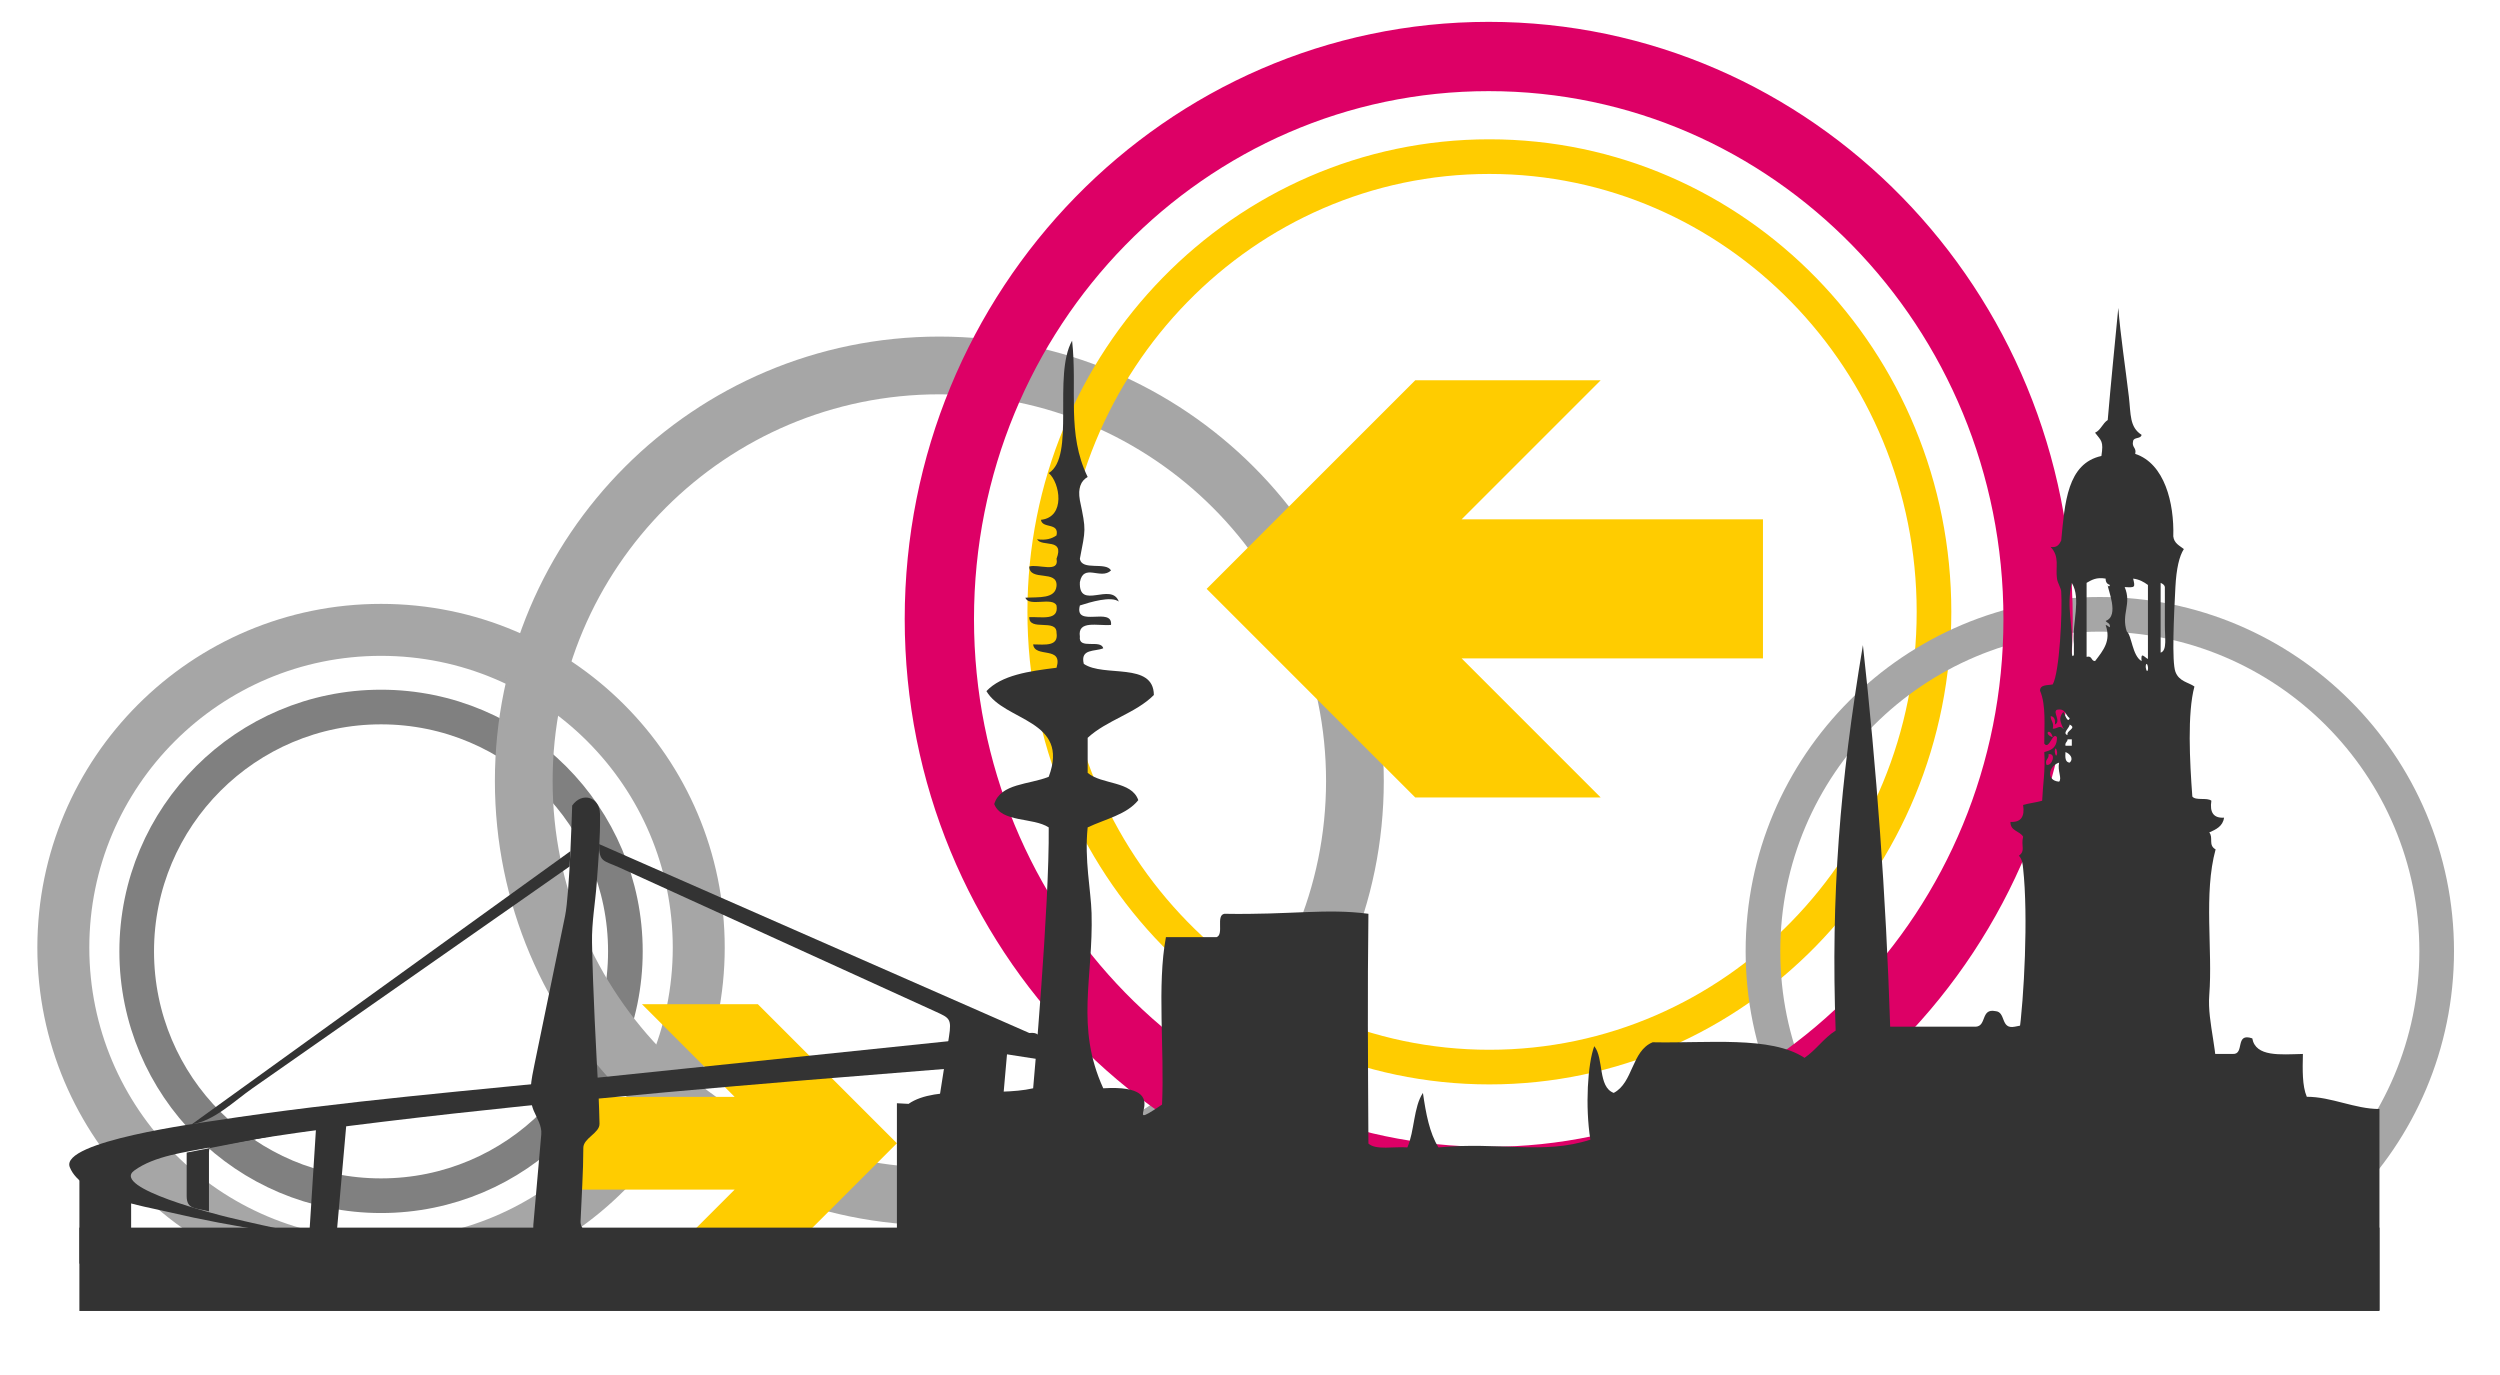
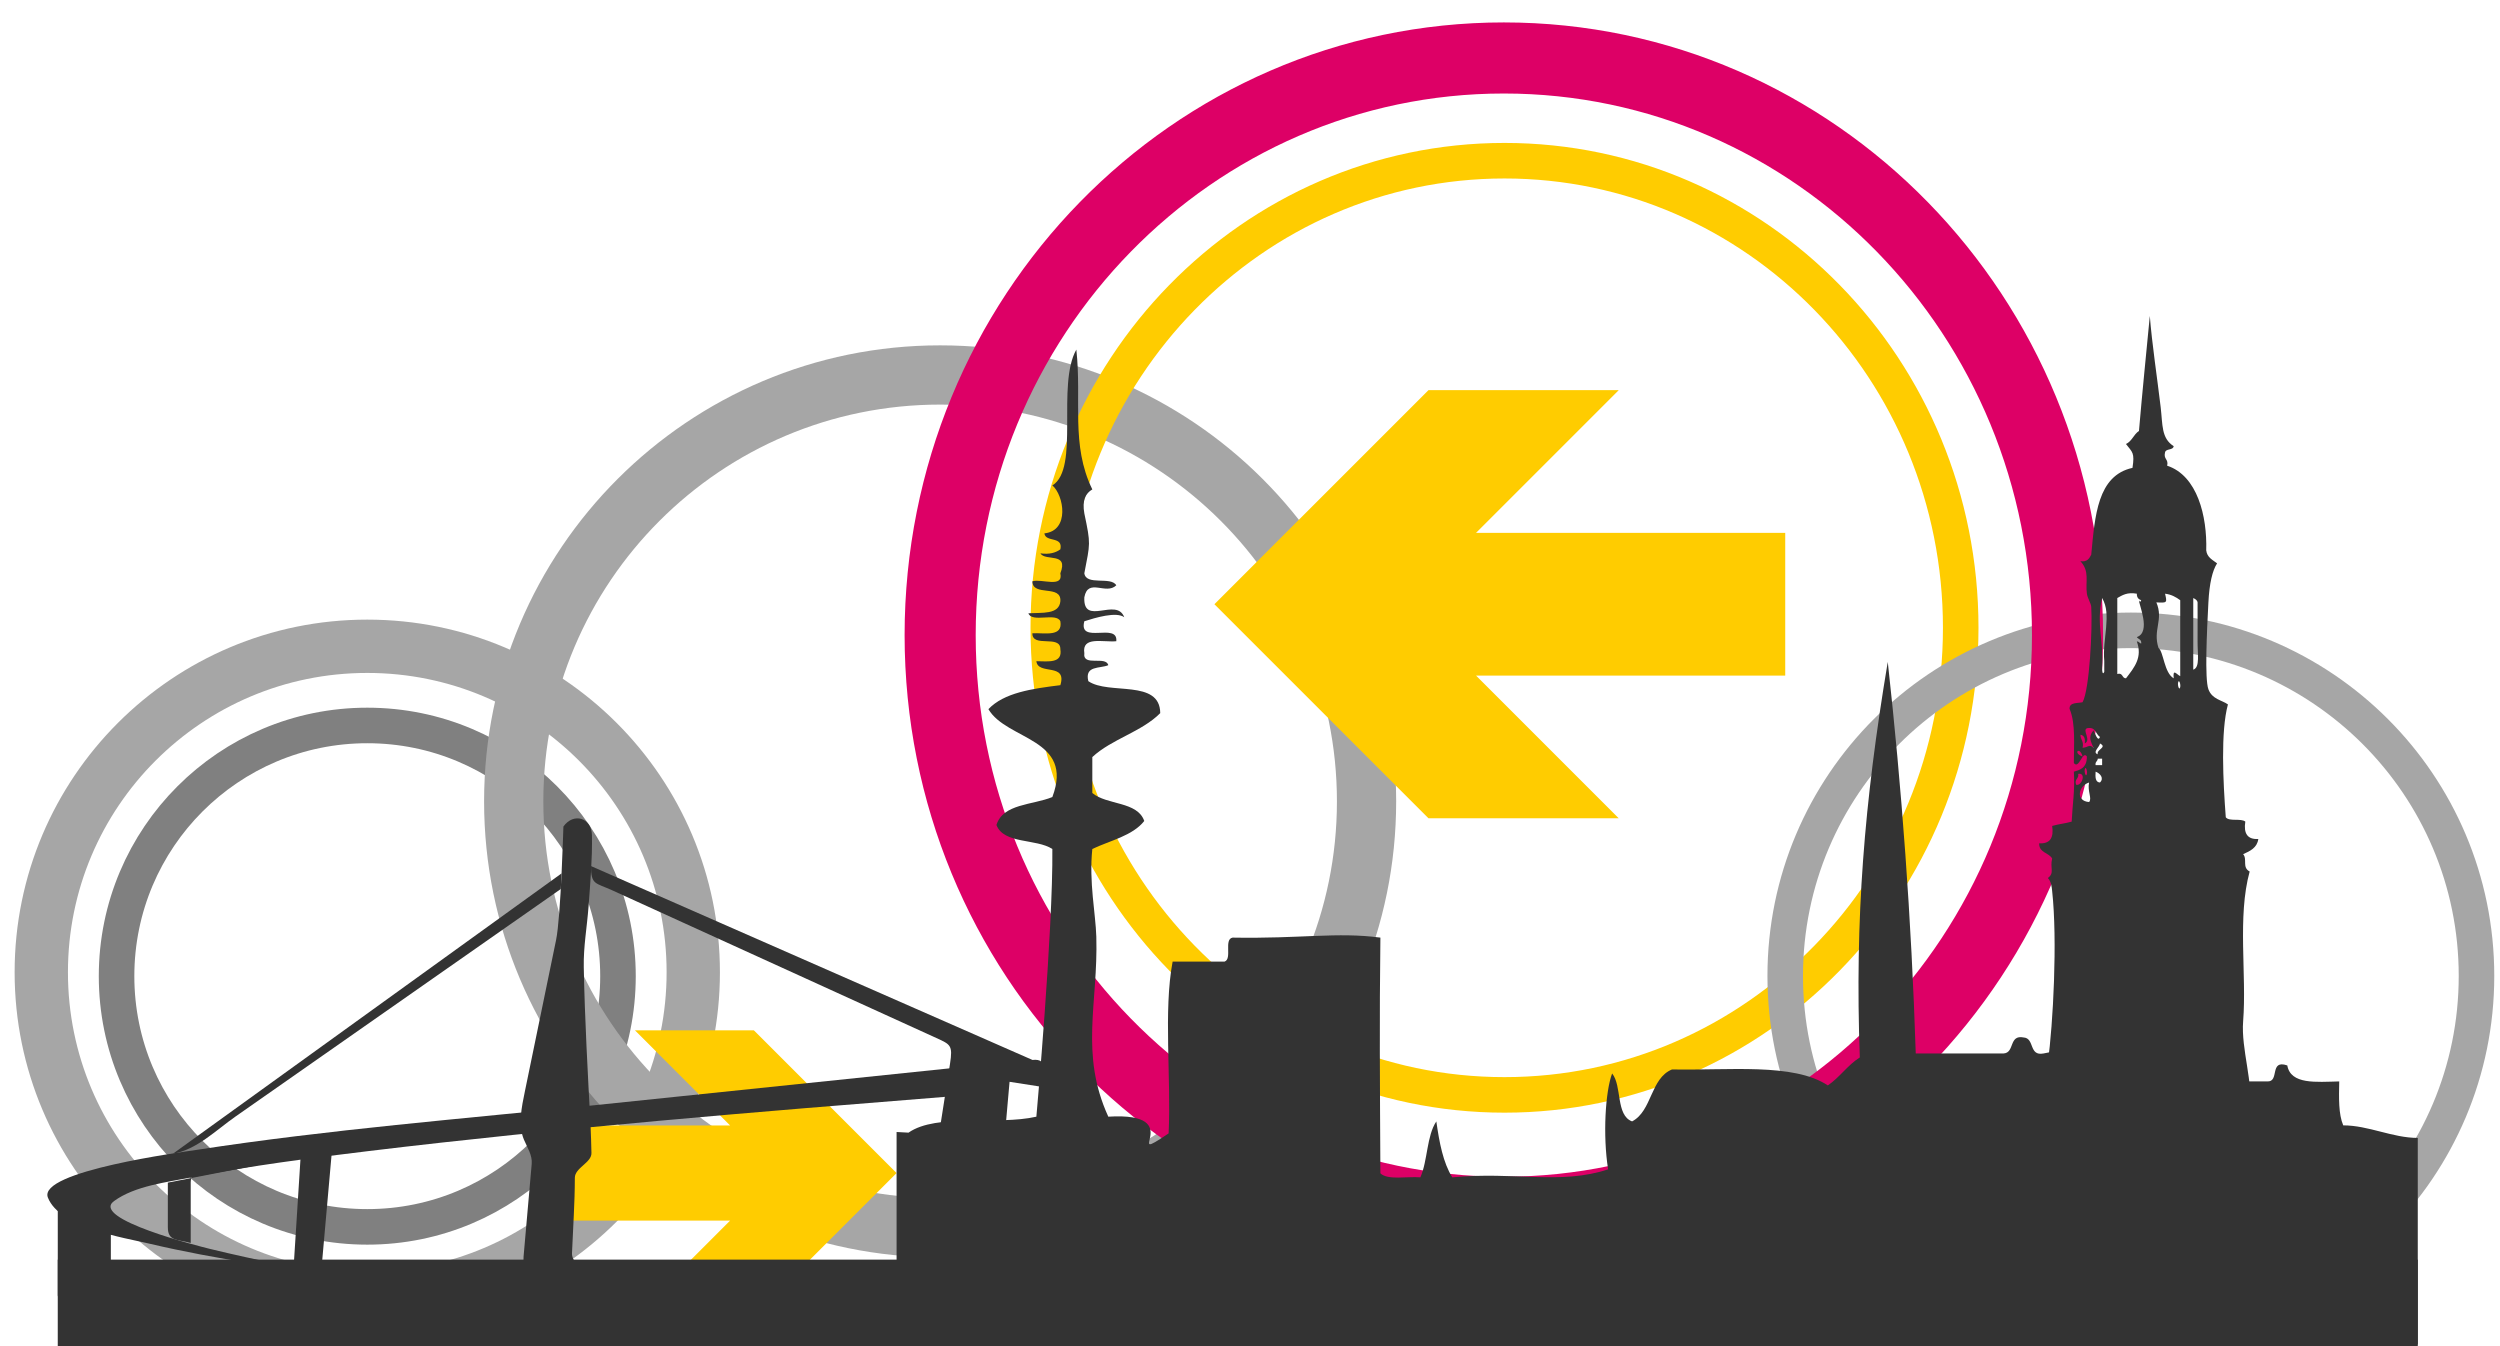
- <svg xmlns="http://www.w3.org/2000/svg" version="1.1" id="Layer_1" x="0px" y="0px" width="433px" height="238px" viewBox="0 0 433 238" enable-background="new 0 0 433 238" xml:space="preserve">
+ <svg xmlns="http://www.w3.org/2000/svg" version="1.1" id="Layer_1" x="0px" y="0px" width="422px" height="227.059px" viewBox="4 0 422 227.059" enable-background="new 4 0 422 227.059" xml:space="preserve">
  <circle fill="none" stroke="#808080" stroke-width="6" cx="65.996" cy="164.777" r="42.32" />
  <circle fill="none" stroke="#A6A6A6" stroke-width="9" cx="65.996" cy="164.119" r="55.027" />
  <circle fill="none" stroke="#A6A6A6" stroke-width="10" cx="162.694" cy="135.274" r="71.979" />
  <ellipse fill="none" stroke="#FFCC00" stroke-width="6" cx="257.96" cy="105.973" rx="77.009" ry="78.846" />
-   <path fill="none" stroke="#A6A6A6" stroke-width="6" d="M363.69,106.4c32.223,0,58.343,26.119,58.343,58.342  c0,32.225-26.12,58.346-58.343,58.346c-32.224,0-58.345-26.121-58.345-58.346C305.346,132.521,331.468,106.4,363.69,106.4z" />
-   <ellipse fill="none" stroke="#DD0066" stroke-width="12" cx="257.846" cy="107.208" rx="95.15" ry="97.423" />
+   <path fill="none" stroke="#A6A6A6" stroke-width="6" d="M363.69,106.4c32.223,0,58.343,26.12,58.343,58.342  c0,32.225-26.12,58.346-58.343,58.346c-32.224,0-58.345-26.121-58.345-58.346C305.346,132.521,331.468,106.4,363.69,106.4z" />
+   <ellipse fill="none" stroke="#DD0066" stroke-width="12" cx="257.846" cy="107.208" rx="95.149" ry="97.423" />
  <polygon fill="#FFCC00" points="95.124,189.98 95.124,206.041 127.241,206.041 111.182,222.102 131.257,222.102 155.344,198.012   131.257,173.924 111.182,173.924 127.241,189.98 " />
  <polygon fill="#FFCC00" points="208.992,101.992 245.126,138.125 277.24,138.125 253.153,114.036 305.346,114.036 305.346,89.947   253.153,89.947 277.24,65.859 245.126,65.859 " />
  <g>
    <g>
      <g>
-         <path fill="#333333" d="M348.944,188.506c1.576-2.581,0.287-5.965,0.73-9.158c0.9-6.477,1.639-20.656,0.73-28.938     c-0.07-0.669-0.129-1.573-0.73-2.198c1.196-0.898,0.321-1.609,0.73-3.298c-0.577-1.011-2.228-0.948-2.195-2.562     c1.819,0.11,2.507-0.912,2.195-2.933c1.037-0.31,2.264-0.426,3.298-0.731c0.12-2.812,0.571-5.289,0.367-8.428     c0.854-0.255,2.23-0.531,2.196-2.562c-0.743-1.106-1.313,2.268-2.196,1.1c-0.024-2.879,0.347-6.66-0.732-9.158     c-0.013-1.111,1.284-0.912,2.196-1.099c1.185-2.077,1.695-12.543,1.469-16.119c-0.037-0.56-0.632-1.465-0.733-2.198     c-0.287-2.027,0.52-3.767-1.098-5.494c1.147,0.174,1.495-0.457,1.831-1.1c0.625-6.58,1.053-13.355,6.961-14.654     c0.397-2.581-0.002-2.606-1.102-4.03c1.016-0.453,1.301-1.629,2.197-2.197c0.558-6.526,1.211-12.955,1.832-19.416     c0.353,4.576,1.253,10.492,1.831,15.386c0.354,3.011,0.089,5.252,2.198,6.594c-0.103,0.755-1.365,0.345-1.468,1.099     c-0.267,1.121,0.635,1.078,0.367,2.199c5.104,1.682,6.768,8.527,6.595,14.287c0.136,1.209,1.081,1.605,1.832,2.197     c-0.788,1.213-1.298,3.37-1.466,6.596c-0.259,4.987-0.64,12.896,0,14.652c0.623,1.71,2.274,1.824,3.297,2.563     c-1.245,4.581-0.818,13.007-0.364,19.051c0.58,0.764,2.562,0.123,3.297,0.729c-0.311,2.021,0.376,3.045,2.197,2.934     c-0.21,1.502-1.384,2.033-2.563,2.562c0.758,0.881-0.229,2.215,1.1,2.93c-2.104,7.672-0.479,17.408-1.1,25.277     c-0.371,4.728,1.785,10.479,1.1,15.021 M355.537,127.691C355.052,125.877,353.808,127.121,355.537,127.691L355.537,127.691z      M365.429,101.316c-0.459-0.149-0.748-0.474-0.731-1.1c-1.633-0.289-2.436,0.25-3.299,0.731c0,4.274,0,8.549,0,12.821     c1.002-0.267,0.738,0.729,1.467,0.733c1.465-1.905,2.797-3.533,1.832-6.229c0.366,0,0.438,0.297,0.731,0.367     c0.109-0.72-0.493-0.727-0.731-1.098c2.477-0.857,0.271-5.626,0.366-6.229C365.062,101.52,365.36,101.732,365.429,101.316z      M368.361,109.375c0.87,0.686,0.938,4.193,2.562,5.129c-0.176-1.73,0.457-0.684,1.1-0.367c0-4.273,0-8.548,0-12.822     c-0.706-0.516-1.475-0.967-2.562-1.099c0.365,1.558,0.358,1.563-1.467,1.466C369.253,104.633,367.347,106.32,368.361,109.375z      M358.836,112.672c-0.027,0.514,0.082,1.402,0.365,0.732c0-0.609,0-1.223,0-1.832c-0.354-3.713,1.311-7.84-0.365-10.623     C357.813,105.342,359.142,108.16,358.836,112.672z M374.222,113.039c1.182-0.359,0.704-2.773,0.73-4.764     c0.034-2.34-0.023-4.737,0-6.594c-0.074-0.412-0.403-0.57-0.73-0.732C374.222,104.98,374.222,109.01,374.222,113.039z      M372.023,115.97c0.1-0.499-0.227-1.43-0.366-0.733C371.557,115.734,371.885,116.667,372.023,115.97z M358.469,124.395     c-0.748-0.473-0.666-1.774-2.197-1.465c-0.824,0.365,0.792,1.998-0.366,2.564c0.104-0.835-0.089-1.377-0.73-1.467     c-0.011,0.863,0.631,1.078,0.364,2.197c0.911-0.039,1.137-0.686,1.831,0c-0.441-1.123-0.938-1.791,0-2.931     C357.585,123.622,358.139,125.386,358.469,124.395z M358.102,127.326c-0.279-0.821,1.691-1.167,0.366-1.831     C358.476,126.043,357.108,126.993,358.102,127.326z M357.737,129.158c0.366,0,0.731,0,1.101,0c0-0.367,0-0.732,0-1.1     c-0.243,0-0.488,0-0.732,0C358.084,128.525,357.633,128.566,357.737,129.158z M356.271,130.624     c0.101-0.499-0.228-1.433-0.366-0.733C355.805,130.389,356.132,131.318,356.271,130.624z M358.469,132.089     c0.764-0.729,0.012-1.565-0.731-1.832C357.682,131.166,357.669,132.035,358.469,132.089z M354.438,132.455     c0.947,0.33,1.798-2.069,0.366-1.831C354.954,131.507,354.137,131.42,354.438,132.455z M356.637,135.385     c0.547-0.591-0.314-1.837,0-3.296C354.823,132.63,354.305,135.208,356.637,135.385z" />
+         <path fill="#333333" d="M348.944,188.506c1.576-2.581,0.287-5.965,0.73-9.158c0.899-6.477,1.639-20.656,0.729-28.938     c-0.069-0.669-0.129-1.573-0.729-2.198c1.195-0.897,0.32-1.608,0.729-3.298c-0.577-1.012-2.228-0.948-2.194-2.562     c1.818,0.11,2.507-0.912,2.194-2.933c1.037-0.31,2.265-0.426,3.298-0.731c0.12-2.812,0.571-5.289,0.367-8.428     c0.854-0.255,2.23-0.531,2.196-2.562c-0.743-1.106-1.313,2.268-2.196,1.1c-0.023-2.879,0.348-6.659-0.731-9.157     c-0.014-1.112,1.283-0.913,2.195-1.1c1.186-2.077,1.695-12.543,1.47-16.119c-0.037-0.56-0.633-1.465-0.733-2.198     c-0.287-2.027,0.52-3.767-1.098-5.494c1.146,0.174,1.495-0.457,1.831-1.1c0.625-6.58,1.053-13.355,6.961-14.654     c0.396-2.581-0.002-2.606-1.103-4.03c1.017-0.453,1.301-1.629,2.197-2.197c0.558-6.526,1.211-12.955,1.832-19.416     c0.353,4.576,1.253,10.492,1.831,15.386c0.354,3.011,0.089,5.252,2.198,6.594c-0.104,0.755-1.365,0.345-1.469,1.099     c-0.267,1.121,0.636,1.078,0.367,2.199c5.104,1.682,6.769,8.527,6.595,14.287c0.137,1.209,1.081,1.605,1.832,2.197     c-0.787,1.213-1.298,3.37-1.466,6.596c-0.259,4.987-0.64,12.896,0,14.652c0.623,1.71,2.274,1.824,3.297,2.563     c-1.245,4.58-0.817,13.007-0.363,19.051c0.58,0.764,2.562,0.123,3.297,0.729c-0.312,2.021,0.376,3.045,2.196,2.935     c-0.21,1.502-1.384,2.032-2.562,2.562c0.758,0.881-0.229,2.215,1.1,2.93c-2.104,7.673-0.479,17.408-1.1,25.277     c-0.371,4.729,1.785,10.479,1.1,15.021 M355.536,127.691C355.052,125.877,353.808,127.121,355.536,127.691L355.536,127.691z      M365.429,101.316c-0.459-0.149-0.748-0.474-0.731-1.1c-1.633-0.289-2.436,0.25-3.299,0.731c0,4.274,0,8.549,0,12.821     c1.002-0.267,0.738,0.729,1.467,0.733c1.465-1.905,2.797-3.533,1.832-6.229c0.366,0,0.438,0.297,0.731,0.367     c0.108-0.72-0.493-0.727-0.731-1.098c2.478-0.857,0.271-5.626,0.366-6.229C365.062,101.52,365.36,101.732,365.429,101.316z      M368.361,109.375c0.87,0.686,0.938,4.193,2.562,5.129c-0.177-1.73,0.457-0.684,1.1-0.367c0-4.273,0-8.548,0-12.822     c-0.706-0.516-1.475-0.967-2.562-1.099c0.364,1.558,0.357,1.563-1.468,1.466C369.253,104.633,367.347,106.32,368.361,109.375z      M358.836,112.672c-0.027,0.514,0.082,1.402,0.364,0.732c0-0.609,0-1.223,0-1.832c-0.354-3.713,1.312-7.84-0.364-10.623     C357.813,105.342,359.142,108.16,358.836,112.672z M374.222,113.039c1.182-0.359,0.704-2.773,0.729-4.764     c0.034-2.34-0.022-4.737,0-6.594c-0.073-0.412-0.402-0.57-0.729-0.732C374.222,104.98,374.222,109.01,374.222,113.039z      M372.023,115.97c0.1-0.499-0.227-1.43-0.366-0.733C371.557,115.734,371.885,116.667,372.023,115.97z M358.469,124.395     c-0.748-0.473-0.666-1.773-2.197-1.465c-0.824,0.365,0.792,1.998-0.366,2.564c0.104-0.835-0.089-1.377-0.729-1.467     c-0.012,0.863,0.631,1.078,0.363,2.197c0.911-0.039,1.138-0.687,1.831,0c-0.44-1.123-0.938-1.791,0-2.932     C357.585,123.622,358.139,125.386,358.469,124.395z M358.102,127.326c-0.279-0.821,1.691-1.167,0.366-1.831     C358.476,126.043,357.108,126.993,358.102,127.326z M357.737,129.158c0.366,0,0.731,0,1.102,0c0-0.367,0-0.732,0-1.1     c-0.243,0-0.488,0-0.732,0C358.084,128.525,357.633,128.566,357.737,129.158z M356.271,130.624     c0.101-0.499-0.228-1.433-0.366-0.733C355.805,130.389,356.132,131.318,356.271,130.624z M358.469,132.089     c0.764-0.729,0.012-1.565-0.731-1.832C357.682,131.166,357.669,132.035,358.469,132.089z M354.438,132.455     c0.947,0.33,1.798-2.069,0.366-1.831C354.953,131.507,354.137,131.42,354.438,132.455z M356.637,135.385     c0.547-0.591-0.314-1.837,0-3.296C354.823,132.63,354.305,135.208,356.637,135.385z" />
      </g>
    </g>
    <g>
      <g>
-         <path fill="#333333" d="M155.344,191.08v33.658v2.203h256.778V192.08c-4.271,0-8.312-2.119-12.584-2.119     c-0.806-1.891-0.738-4.652-0.675-7.417c-3.912,0.092-8.189,0.55-8.767-2.698c-3.088-1.062-1.249,2.801-3.372,2.698     c-3.821,0-7.646,0-11.466,0c-0.999-0.8-1.049-2.549-2.022-3.372c-10.349,1.195-14.833-3.368-24.277-1.35     c-2.529,0.507-1.471-2.575-3.372-2.697c-2.53-0.507-1.471,2.577-3.37,2.697c-4.946,0-9.894,0-14.838,0     c-0.733-22.867-2.372-44.834-4.723-66.09c-3.993,23.858-5.562,43.297-4.72,66.765c-2.067,1.304-3.385,3.358-5.396,4.721     c-5.816-3.849-16.834-2.497-26.301-2.696c-3.671,1.5-3.342,7-6.744,8.77c-2.778-1.04-1.666-5.979-3.368-8.096     c-1.141,3.039-1.593,10.445-0.677,16.188c-8.067,2.66-15.786,0.341-26.303,1.349c-1.557-2.486-2.187-5.903-2.695-9.439     c-1.633,2.416-1.451,6.645-2.696,9.439c-2.29-0.185-5.468,0.521-6.745-0.674c-0.08-15.502-0.172-25.604,0-39.791     c-7.344-0.973-13.388,0.202-24.952,0c-1.515,0.284-0.019,3.58-1.349,4.047c-2.923,0-5.848,0-8.77,0     c-1.569,8.32-0.228,19.56-0.676,29c-8.37,5.66,3.542-3.655-10.181-2.823c-4.859-10.654-1.702-19.099-2.023-30.351     c-0.109-3.919-1.263-9.223-0.675-14.837c3.048-1.446,6.779-2.213,8.767-4.721c-1.149-3.349-6.334-2.659-8.767-4.724     c0-2.021,0-4.045,0-6.067c3.255-3.037,8.332-4.256,11.465-7.417c-0.05-5.796-8.68-3.012-12.14-5.396     c-0.654-2.675,1.953-2.094,3.371-2.695c-0.389-1.639-4.362,0.314-4.045-2.023c-0.451-2.924,3.129-1.816,5.395-2.023     c0.331-3.254-6.45,0.604-5.395-3.372c1.835-0.591,5.413-1.671,6.74-0.677c-1.293-3.461-6.979,1.623-6.74-3.371     c0.633-3.349,3.643-0.31,5.395-2.022c-0.91-1.562-5.072,0.127-5.395-2.022c0.982-5.146,1.114-4.824,0-10.115     c-0.387-2.184,0.203-3.393,1.349-4.047c-3.675-7.537-1.754-15.023-2.698-23.604c-3.378,5.99,0.613,20.09-4.046,22.929     c1.945,1.653,2.979,7.639-1.349,8.094c0.212,1.586,3.194,0.398,2.698,2.695c-0.783,0.566-1.812,0.893-3.372,0.676     c0.835,1.414,4.798-0.301,3.372,3.373c0.541,2.562-3.188,0.855-4.723,1.35c0.042,2.654,4.938,0.459,4.723,3.371     c-0.214,2.263-3.06,1.892-5.396,2.023c0.58,1.668,4.694-0.199,5.396,1.35c0.438,2.688-2.564,1.933-4.723,2.021     c-0.055,2.526,4.773,0.172,4.723,2.698c0.392,2.415-1.997,2.05-4.049,2.021c0.269,2.434,5.228,0.17,4.049,4.047     c-4.806,0.593-9.519,1.274-12.143,4.047c3.08,5.265,14.533,4.9,10.792,14.836c-3.348,1.372-8.333,1.107-9.438,4.721     c1.244,3.25,6.722,2.271,9.438,4.047c0.139,13.584-2.698,45.187-2.698,45.187c-6.586,1.507-16.82-0.64-21.58,2.696     L155.344,191.08z" />
+         <path fill="#333333" d="M155.344,191.08v33.658v2.203h256.777V192.08c-4.271,0-8.312-2.119-12.584-2.119     c-0.806-1.891-0.737-4.652-0.675-7.417c-3.912,0.092-8.188,0.55-8.767-2.698c-3.088-1.062-1.249,2.801-3.372,2.698     c-3.821,0-7.646,0-11.466,0c-0.999-0.8-1.049-2.549-2.022-3.372c-10.349,1.195-14.833-3.367-24.276-1.35     c-2.529,0.507-1.472-2.575-3.372-2.697c-2.53-0.507-1.472,2.577-3.37,2.697c-4.946,0-9.895,0-14.838,0     c-0.733-22.867-2.372-44.834-4.724-66.09c-3.993,23.858-5.562,43.297-4.72,66.765c-2.067,1.304-3.385,3.358-5.396,4.721     c-5.815-3.849-16.833-2.497-26.301-2.696c-3.671,1.5-3.342,7-6.743,8.771c-2.778-1.04-1.666-5.979-3.368-8.096     c-1.142,3.038-1.593,10.444-0.677,16.188c-8.067,2.66-15.786,0.341-26.304,1.349c-1.557-2.485-2.187-5.902-2.694-9.438     c-1.634,2.416-1.451,6.646-2.696,9.438c-2.29-0.185-5.468,0.521-6.745-0.674c-0.08-15.502-0.172-25.604,0-39.791     c-7.344-0.973-13.388,0.203-24.952,0c-1.515,0.284-0.019,3.58-1.349,4.047c-2.923,0-5.849,0-8.771,0     c-1.568,8.32-0.228,19.561-0.676,29c-8.37,5.66,3.542-3.654-10.181-2.822c-4.859-10.654-1.702-19.1-2.023-30.352     c-0.108-3.918-1.263-9.223-0.675-14.836c3.048-1.447,6.779-2.214,8.767-4.722c-1.148-3.349-6.334-2.659-8.767-4.724     c0-2.021,0-4.045,0-6.067c3.255-3.037,8.332-4.256,11.465-7.417c-0.05-5.796-8.68-3.012-12.14-5.396     c-0.654-2.675,1.953-2.094,3.371-2.695c-0.39-1.639-4.362,0.314-4.045-2.023c-0.451-2.924,3.129-1.816,5.395-2.022     c0.331-3.254-6.45,0.604-5.395-3.372c1.835-0.591,5.413-1.671,6.739-0.677c-1.293-3.461-6.979,1.623-6.739-3.371     c0.633-3.349,3.643-0.31,5.395-2.022c-0.91-1.562-5.072,0.127-5.395-2.022c0.981-5.146,1.113-4.824,0-10.115     c-0.388-2.184,0.203-3.393,1.349-4.047c-3.675-7.537-1.754-15.023-2.698-23.604c-3.378,5.99,0.613,20.09-4.046,22.929     c1.945,1.653,2.979,7.639-1.349,8.094c0.212,1.586,3.193,0.398,2.698,2.695c-0.783,0.566-1.812,0.893-3.372,0.676     c0.835,1.414,4.798-0.301,3.372,3.373c0.541,2.562-3.188,0.855-4.724,1.35c0.042,2.654,4.938,0.459,4.724,3.371     c-0.215,2.263-3.061,1.892-5.396,2.023c0.58,1.668,4.694-0.199,5.396,1.35c0.438,2.688-2.564,1.933-4.724,2.021     c-0.055,2.526,4.773,0.172,4.724,2.698c0.392,2.415-1.997,2.05-4.05,2.021c0.27,2.434,5.229,0.17,4.05,4.047     c-4.807,0.593-9.52,1.274-12.144,4.047c3.08,5.265,14.533,4.9,10.792,14.836c-3.348,1.372-8.333,1.107-9.438,4.721     c1.243,3.25,6.722,2.271,9.438,4.047c0.139,13.584-2.698,45.188-2.698,45.188c-6.586,1.507-16.819-0.641-21.58,2.695     L155.344,191.08z" />
      </g>
    </g>
    <g>
-       <path fill="#333333" d="M164.382,180.327c-19.953,2.079-39.907,4.153-59.86,6.217c-22.435,2.317-44.994,4.115-67.292,7.549    c-2.269,0.351-26.908,3.585-25.146,8.058c2.015,5.113,12.8,6.754,17.231,7.8c11.262,2.649,22.78,4.198,34.232,5.75    c-8.083-1.368-16.146-2.954-24.112-4.888c-1.562-0.381-20.289-5.056-16.195-8.065c3.506-2.579,8.987-3.197,13.109-4.015    c9.885-1.955,19.911-3.229,29.909-4.437c32.61-3.938,65.382-6.61,98.122-9.217L164.382,180.327L164.382,180.327z" />
-       <path fill="#333333" d="M97.864,158.684c-1.76,8.526-3.52,17.059-5.274,25.584c-0.526,2.551-1.187,5.646-0.151,8.101    c0.568,1.345,1.438,2.622,1.311,4.094c-0.22,2.46-0.434,4.921-0.648,7.382c-0.243,2.768-0.483,5.532-0.729,8.301    c-0.053,0.586,0.104,3.271-0.42,3.631c-1.776,1.213-3.762,1.748-3.762,3.975c0,1.902,0.403,1.436,2.207,1.557    c8.883,0.596,17.77,1.191,26.649,1.787c-3.17-1.988-6.338-3.979-9.507-5.968c-1.991-1.249-7.093-3.015-6.987-5.608    c0.168-4.228,0.479-8.478,0.479-12.707c0-1.703,2.853-2.555,2.804-4.19c-0.049-1.554-0.068-3.104-0.151-4.649    c-0.47-8.898-0.974-17.81-1.146-26.72c-0.066-3.466,0.548-6.758,0.805-10.224c0.297-4,0.654-8.057,0.576-12.066    c-0.062-2.936-3.098-3.863-4.818-1.451C99.095,139.502,98.686,154.697,97.864,158.684    C97.864,158.684,98.686,154.697,97.864,158.684z" />
-       <path fill="#333333" d="M178.283,178.92c-24.846-10.902-49.685-21.816-74.523-32.727c0,3.189,0.734,2.795,3.548,4.076    c3.989,1.815,7.981,3.638,11.97,5.455c10.635,4.846,21.269,9.688,31.897,14.534c3.628,1.653,7.257,3.31,10.886,4.961    c2.396,1.093,2.791,1.224,2.302,4.341c-0.702,4.49-1.405,8.981-2.108,13.476c-0.54,3.444-0.456,7.907-2.12,11.028    c-1.562,2.931-1.068,6.58-1.208,9.854c-0.025,0.55-0.572,3.663-0.175,4.062c0.332,0.334,2.475,0.127,2.92,0.15    c4.479,0.232,8.964,0.463,13.444,0.695c3.179,0.164,3.996,1.137,4.171-2.082c0.228-4.241,0.456-8.482,0.684-12.727    c0.076-1.398,0.26-1.314-1.162-1.563c-1.905-0.333-3.809-0.666-5.713-1c-0.468-0.081,1.176-16.951,1.317-18.843    c1.877,0.293,3.753,0.586,5.632,0.879C180.043,181.279,181.108,178.588,178.283,178.92L178.283,178.92z" />
-       <path fill="#333333" d="M54.744,195.26c-0.271,4.275-0.542,8.553-0.812,12.828c-0.116,1.846-0.232,3.691-0.352,5.538    c-0.024,0.396,4.024,0.935,4.639,1.053c0.595-6.711,1.189-13.421,1.785-20.132c-6.56,1.04-13.113,2.079-19.669,3.118    c-1.997,0.315-4.142-0.243-4.142,1.944c0,3.398,0,6.803,0,10.203c-2.222-0.629-3.862-0.25-3.862-2.65c0-2.514,0-5.023,0-7.535" />
-       <path fill="#333333" d="M22.711,208.175c0,2.953,0,5.906,0,8.859c0,1.468,0.464,2.007-1.025,2.007c-1.938,0-3.88,0-5.817,0    c-0.646,0-2.117,0.412-2.117-0.395c0-1.529,0-3.062,0-4.595c0-3.321,0-6.645,0-9.967" />
-       <path fill="#333333" d="M16.741,207.955c0.439,0.188,2.465,0.761,2.465,1.207c0,0.501,0.207,3.369-0.186,3.369    c-1.396,0-2.279,0.539-2.279-0.967c0-1.438,0-2.877,0-4.312" />
-       <path fill="#333333" d="M98.662,150.064c-11.069,7.742-22.142,15.483-33.207,23.227c-7.237,5.062-14.477,10.124-21.712,15.186    c-3.264,2.282-6.562,5.611-10.552,6.27c21.867-15.773,43.734-31.551,65.604-47.322C98.752,148.302,98.707,149.184,98.662,150.064    L98.662,150.064z" />
+       <path fill="#333333" d="M164.382,180.327c-19.953,2.079-39.907,4.153-59.86,6.217c-22.435,2.317-44.994,4.115-67.292,7.549    c-2.269,0.351-26.908,3.585-25.146,8.058c2.015,5.113,12.8,6.754,17.23,7.801c11.263,2.648,22.78,4.197,34.232,5.75    c-8.083-1.368-16.146-2.954-24.112-4.889c-1.562-0.381-20.289-5.056-16.194-8.064c3.506-2.579,8.986-3.197,13.108-4.016    c9.885-1.955,19.911-3.229,29.909-4.437c32.61-3.938,65.382-6.61,98.122-9.217L164.382,180.327L164.382,180.327z" />
+       <path fill="#333333" d="M97.864,158.684c-1.76,8.526-3.52,17.06-5.273,25.584c-0.526,2.551-1.188,5.646-0.151,8.102    c0.568,1.345,1.438,2.622,1.312,4.094c-0.221,2.46-0.435,4.921-0.648,7.382c-0.243,2.769-0.482,5.532-0.729,8.302    c-0.054,0.586,0.104,3.271-0.42,3.631c-1.776,1.213-3.763,1.748-3.763,3.975c0,1.902,0.403,1.436,2.207,1.557    c8.883,0.597,17.771,1.191,26.649,1.787c-3.17-1.988-6.338-3.979-9.507-5.968c-1.991-1.249-7.094-3.015-6.987-5.608    c0.168-4.228,0.479-8.478,0.479-12.707c0-1.703,2.853-2.555,2.804-4.189c-0.049-1.555-0.068-3.104-0.151-4.648    c-0.47-8.898-0.974-17.811-1.146-26.721c-0.066-3.466,0.548-6.758,0.805-10.224c0.297-4,0.654-8.058,0.576-12.066    c-0.062-2.937-3.099-3.862-4.818-1.45C99.095,139.502,98.686,154.697,97.864,158.684    C97.864,158.684,98.686,154.697,97.864,158.684z" />
+       <path fill="#333333" d="M178.283,178.92c-24.847-10.902-49.686-21.816-74.523-32.727c0,3.188,0.734,2.795,3.548,4.076    c3.989,1.814,7.981,3.638,11.97,5.455c10.636,4.846,21.27,9.688,31.897,14.533c3.628,1.653,7.257,3.311,10.886,4.961    c2.396,1.094,2.791,1.225,2.302,4.342c-0.701,4.489-1.404,8.98-2.107,13.476c-0.54,3.444-0.456,7.907-2.12,11.028    c-1.562,2.931-1.068,6.58-1.208,9.854c-0.025,0.55-0.572,3.663-0.175,4.062c0.332,0.334,2.475,0.127,2.92,0.149    c4.479,0.231,8.964,0.463,13.444,0.695c3.179,0.164,3.995,1.137,4.171-2.082c0.228-4.241,0.456-8.482,0.684-12.728    c0.076-1.397,0.26-1.313-1.162-1.562c-1.905-0.333-3.809-0.666-5.713-1c-0.468-0.081,1.176-16.951,1.317-18.844    c1.877,0.293,3.753,0.586,5.632,0.88C180.043,181.279,181.108,178.588,178.283,178.92L178.283,178.92z" />
+       <path fill="#333333" d="M54.744,195.26c-0.271,4.275-0.542,8.553-0.812,12.828c-0.116,1.846-0.231,3.691-0.352,5.538    c-0.024,0.396,4.023,0.935,4.639,1.053c0.595-6.711,1.189-13.421,1.785-20.132c-6.561,1.04-13.113,2.079-19.669,3.118    c-1.997,0.315-4.143-0.243-4.143,1.944c0,3.397,0,6.803,0,10.203c-2.222-0.629-3.861-0.25-3.861-2.65c0-2.514,0-5.023,0-7.535" />
+       <path fill="#333333" d="M22.711,208.175c0,2.953,0,5.906,0,8.859c0,1.468,0.464,2.007-1.025,2.007c-1.938,0-3.88,0-5.816,0    c-0.646,0-2.117,0.412-2.117-0.395c0-1.529,0-3.062,0-4.596c0-3.32,0-6.645,0-9.967" />
+       <path fill="#333333" d="M16.741,207.955c0.438,0.188,2.465,0.761,2.465,1.207c0,0.501,0.207,3.369-0.187,3.369    c-1.396,0-2.278,0.539-2.278-0.967c0-1.438,0-2.877,0-4.312" />
+       <path fill="#333333" d="M98.662,150.064c-11.069,7.742-22.143,15.482-33.207,23.227c-7.237,5.062-14.478,10.124-21.712,15.186    c-3.265,2.282-6.562,5.611-10.553,6.271c21.867-15.772,43.734-31.551,65.604-47.322C98.752,148.302,98.707,149.184,98.662,150.064    L98.662,150.064z" />
    </g>
  </g>
-   <rect x="13.749" y="212.625" fill="#333333" width="398.373" height="14.434" />
+   <rect x="13.749" y="212.625" fill="#333333" width="398.372" height="20.875" />
</svg>
